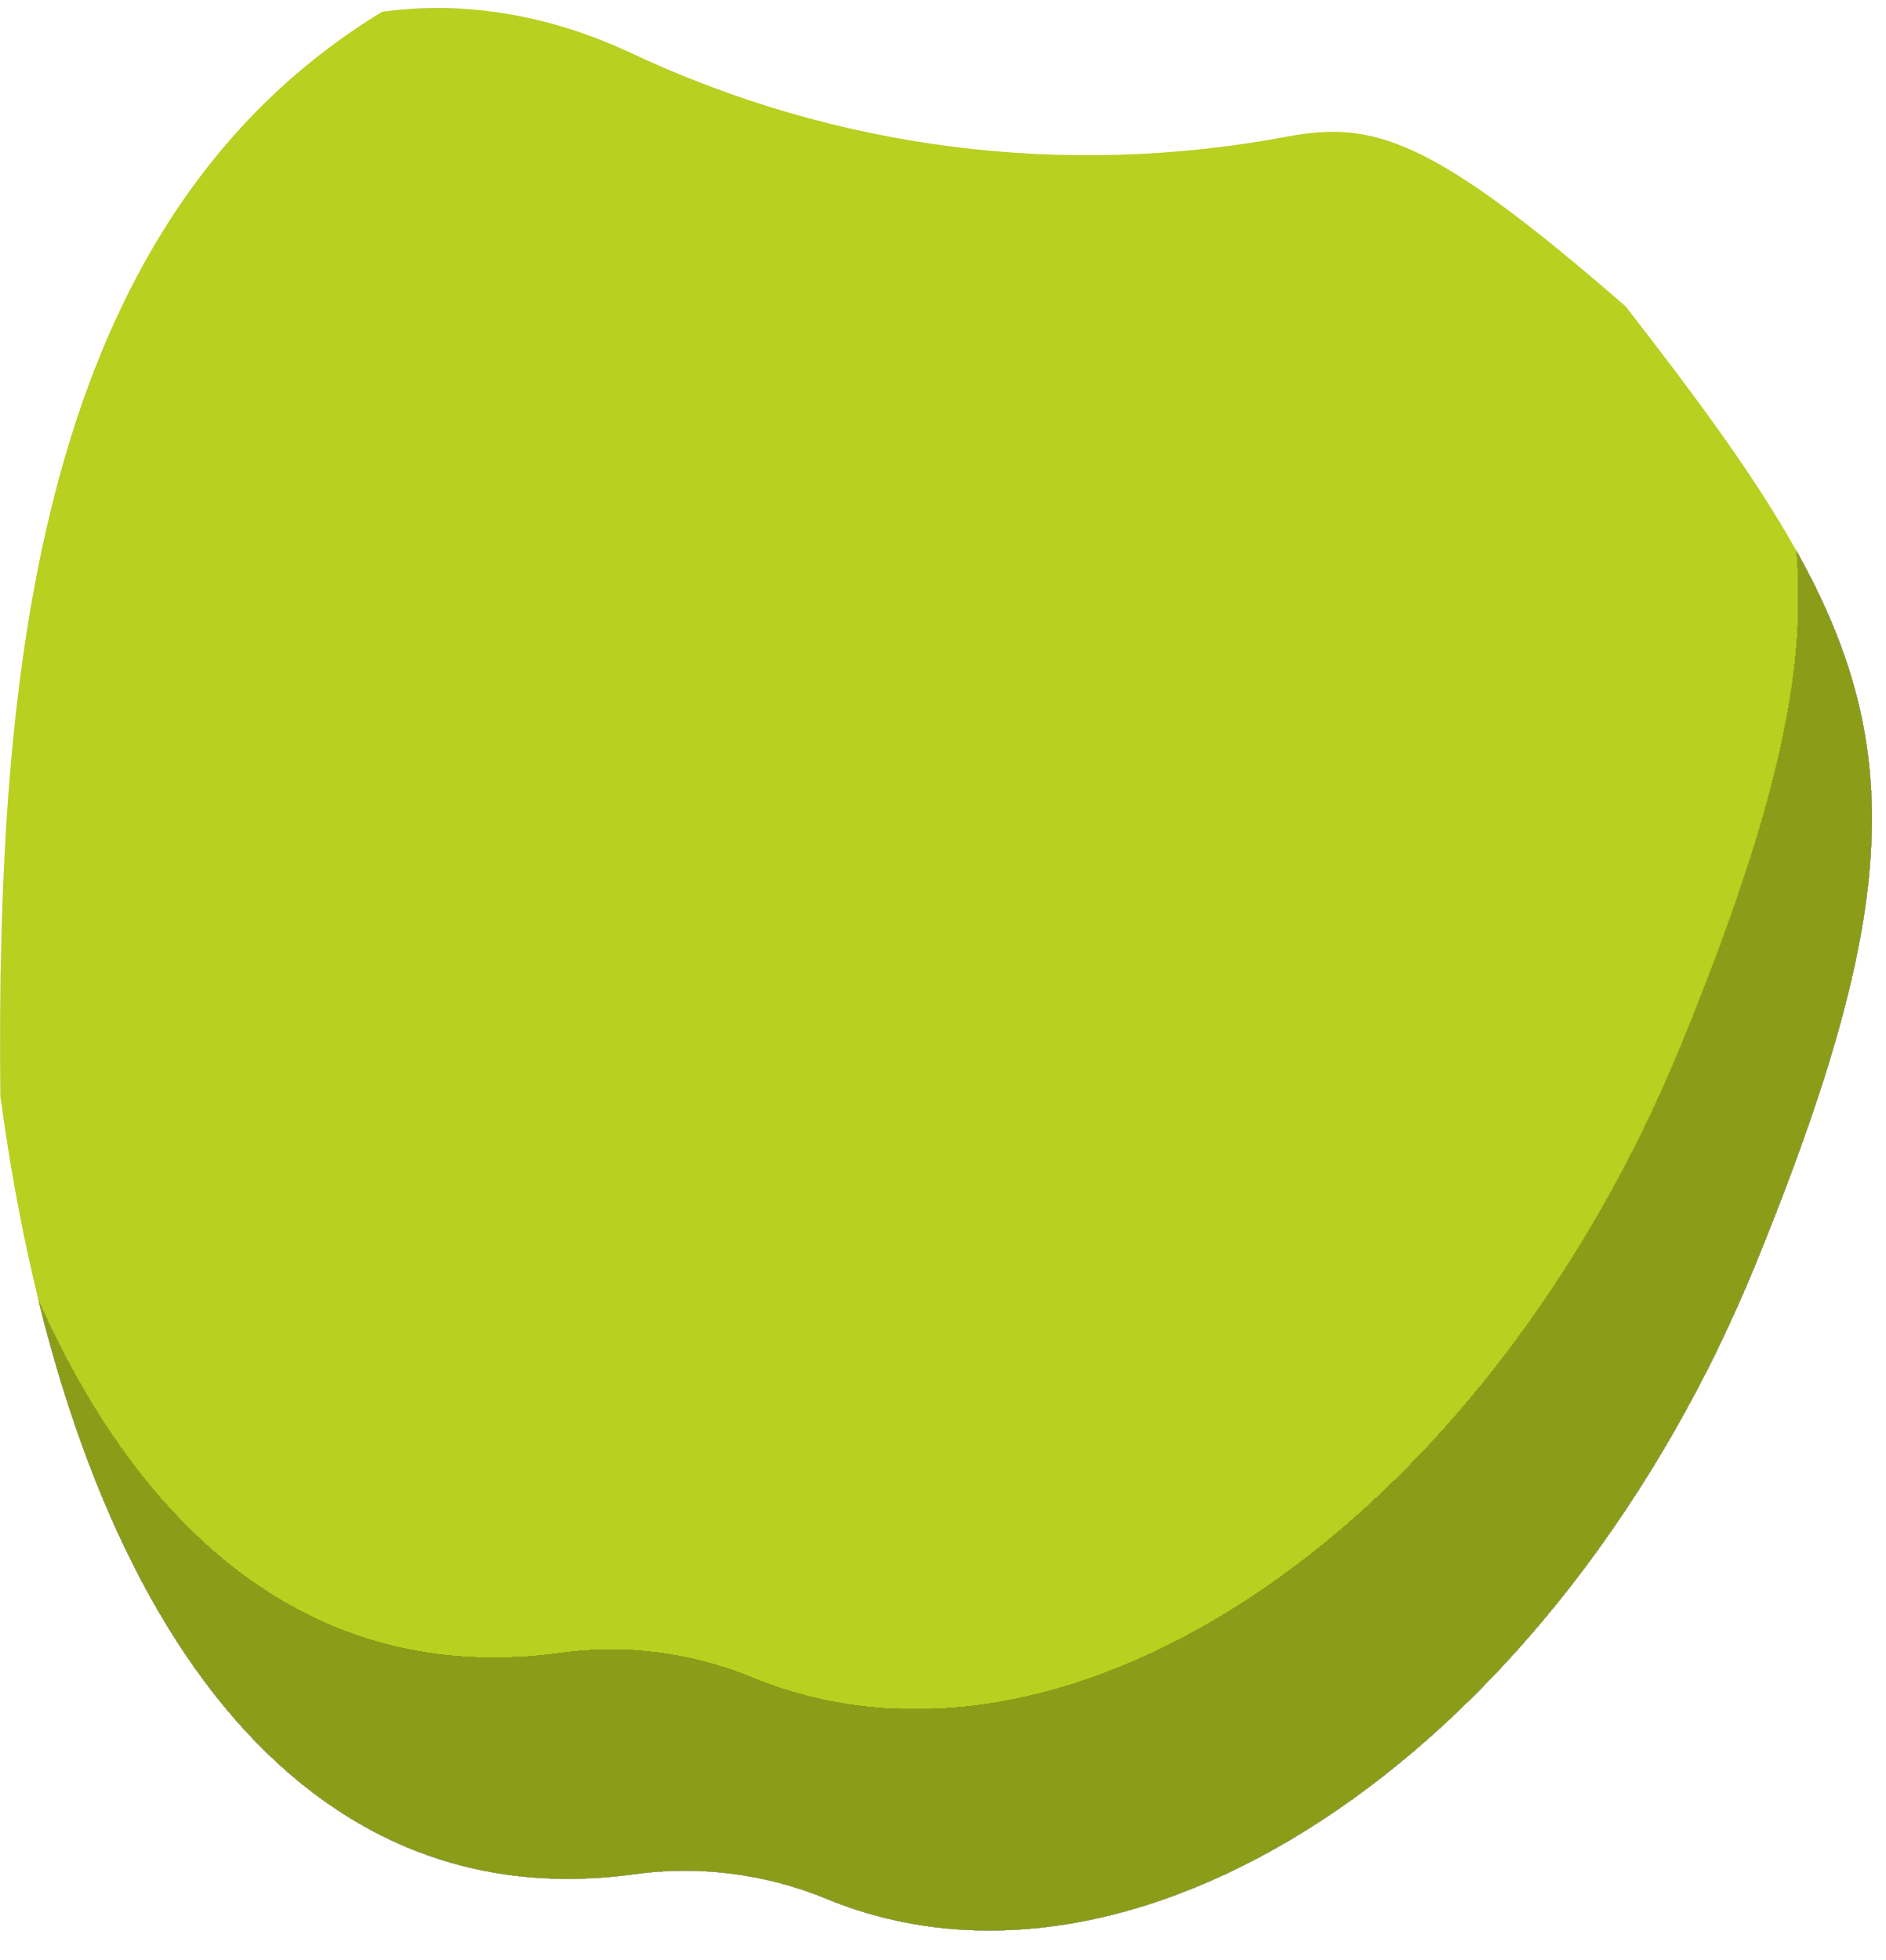
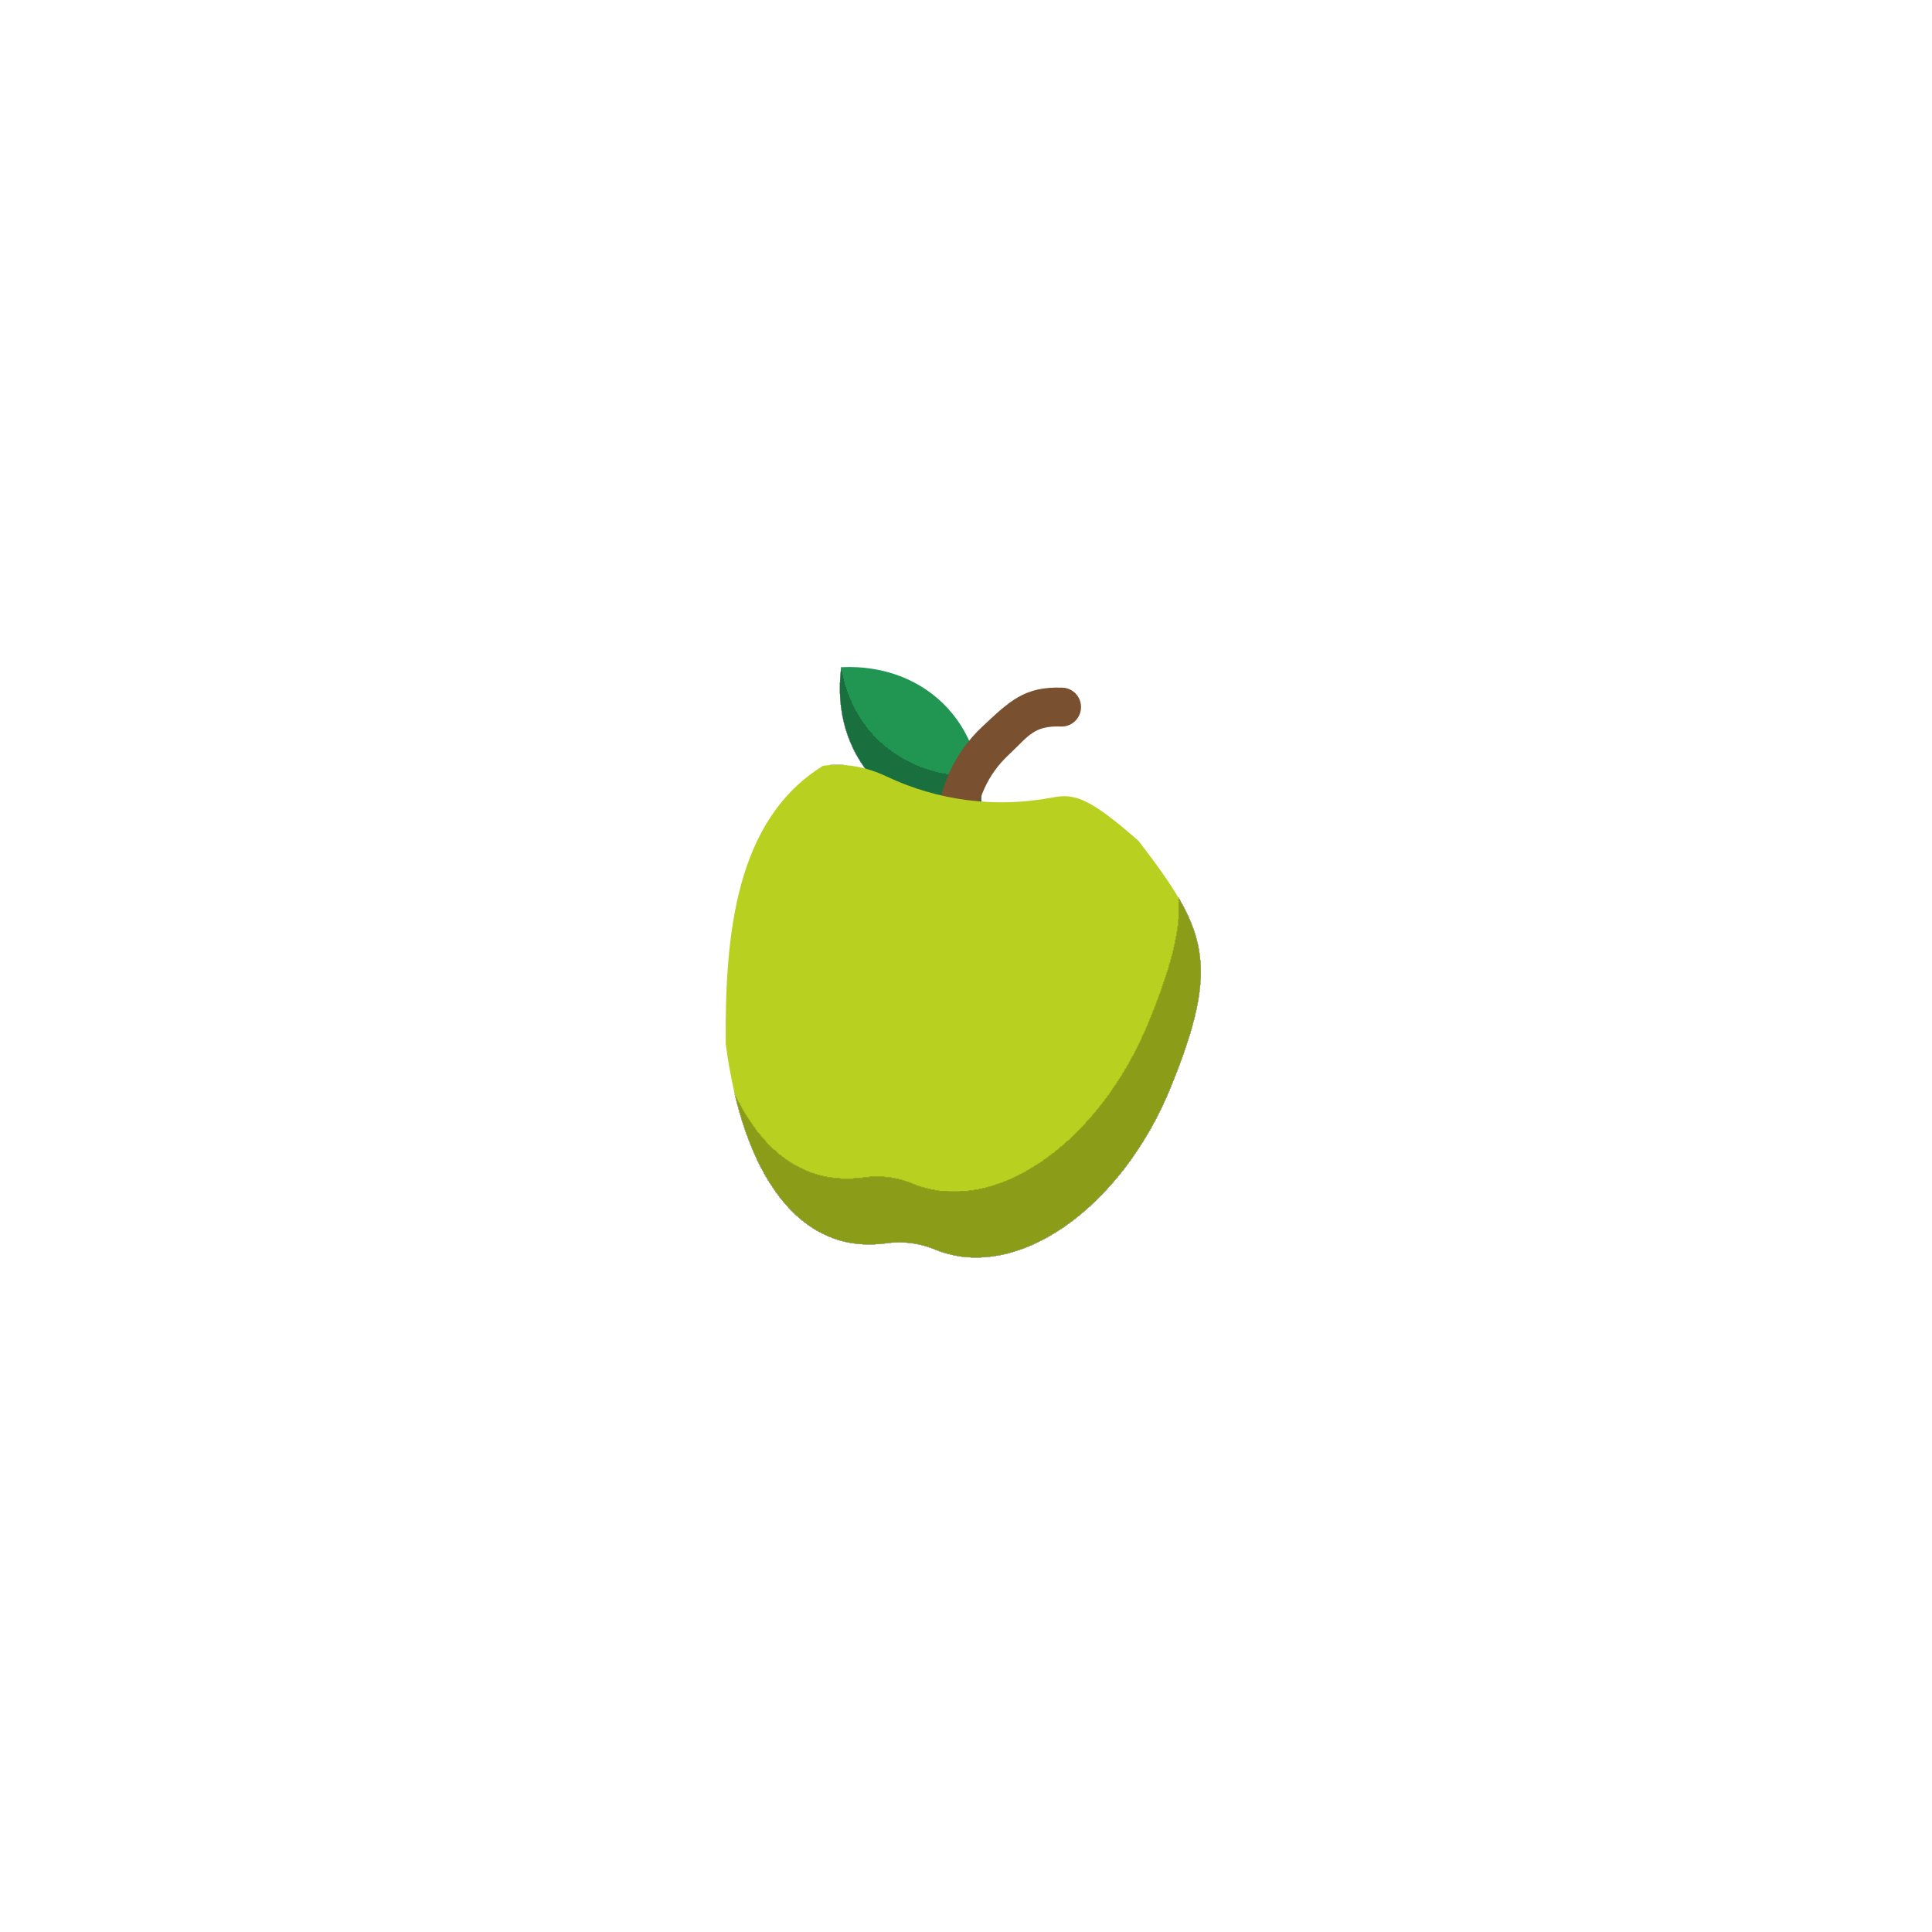
- <svg xmlns="http://www.w3.org/2000/svg" width="51" height="53" viewBox="0 0 51 53" fill="none">
+ <svg xmlns="http://www.w3.org/2000/svg" width="175" height="175" viewBox="0 0 175 175" fill="none">
  <g filter="url(#filter0_i)">
-     <path d="M10.337 0.317C12.632 0.008 14.911 0.424 17.071 1.436C22.618 4.039 28.771 4.824 34.794 3.697C37.139 3.26 38.692 3.697 43.967 8.286C51.209 17.603 52.792 21.16 47.491 34.155C42.19 47.151 30.956 54.853 22.396 51.362C22.386 51.359 22.378 51.356 22.368 51.35C20.706 50.666 18.912 50.437 17.131 50.682C17.121 50.683 17.112 50.684 17.102 50.687C7.941 51.917 1.881 43.559 0.012 29.65C-0.103 18.257 0.966 6.021 10.337 0.317Z" fill="#B8D020" />
+     <path d="M88.768 74.246C80.773 74.632 75.156 68.456 76.203 60.437C84.198 60.051 89.816 66.227 88.768 74.246Z" fill="#219653" />
+   </g>
+   <path d="M85.92 76.555C85.266 76.282 84.818 75.62 84.848 74.863C84.985 71.393 86.451 68.183 88.974 65.82C91.499 63.458 92.817 62.161 96.249 62.289C97.211 62.327 97.958 63.143 97.918 64.114C97.879 65.085 97.069 65.843 96.108 65.809C93.606 65.715 93.178 66.677 91.338 68.399C89.497 70.122 88.43 72.461 88.329 74.99C88.29 75.963 87.48 76.72 86.517 76.686C86.306 76.679 86.105 76.633 85.92 76.555Z" fill="#795030" />
+   <g filter="url(#filter1_i)">
+     <path d="M74.553 69.366C76.504 69.098 78.441 69.452 80.275 70.318C84.986 72.547 90.214 73.212 95.335 72.236C97.328 71.858 98.647 72.231 103.124 76.164C109.266 84.156 110.607 87.209 106.084 98.376C101.561 109.544 92.002 116.175 84.733 113.188C84.724 113.185 84.717 113.183 84.709 113.178C83.297 112.593 81.773 112.398 80.259 112.611C80.25 112.612 80.243 112.613 80.234 112.615C72.447 113.684 67.308 106.514 65.739 94.572C65.656 84.787 66.582 74.278 74.553 69.366Z" fill="#B8D020" />
  </g>
  <defs>
-     <filter id="filter0_i" x="0.004" y="0.217" width="50.622" height="51.986" filterUnits="userSpaceOnUse" color-interpolation-filters="sRGB">
+     <filter id="filter0_i" x="76.078" y="60.42" width="12.816" height="13.843" filterUnits="userSpaceOnUse" color-interpolation-filters="sRGB">
+       <feFlood flood-opacity="0" result="BackgroundImageFix" />
+       <feBlend mode="normal" in="SourceGraphic" in2="BackgroundImageFix" result="shape" />
+       <feColorMatrix in="SourceAlpha" type="matrix" values="0 0 0 0 0 0 0 0 0 0 0 0 0 0 0 0 0 0 127 0" result="hardAlpha" />
+       <feOffset dy="-4" />
+       <feComposite in2="hardAlpha" operator="arithmetic" k2="-1" k3="1" />
+       <feColorMatrix type="matrix" values="0 0 0 0 0 0 0 0 0 0 0 0 0 0 0 0 0 0 0.25 0" />
+       <feBlend mode="normal" in2="shape" result="effect1_innerShadow" />
+     </filter>
+     <filter id="filter1_i" x="65.734" y="69.279" width="43.031" height="44.626" filterUnits="userSpaceOnUse" color-interpolation-filters="sRGB">
      <feFlood flood-opacity="0" result="BackgroundImageFix" />
      <feBlend mode="normal" in="SourceGraphic" in2="BackgroundImageFix" result="shape" />
      <feColorMatrix in="SourceAlpha" type="matrix" values="0 0 0 0 0 0 0 0 0 0 0 0 0 0 0 0 0 0 127 0" result="hardAlpha" />
      <feOffset dx="-2" dy="-6" />
      <feComposite in2="hardAlpha" operator="arithmetic" k2="-1" k3="1" />
      <feColorMatrix type="matrix" values="0 0 0 0 0 0 0 0 0 0 0 0 0 0 0 0 0 0 0.25 0" />
      <feBlend mode="normal" in2="shape" result="effect1_innerShadow" />
    </filter>
  </defs>
</svg>
